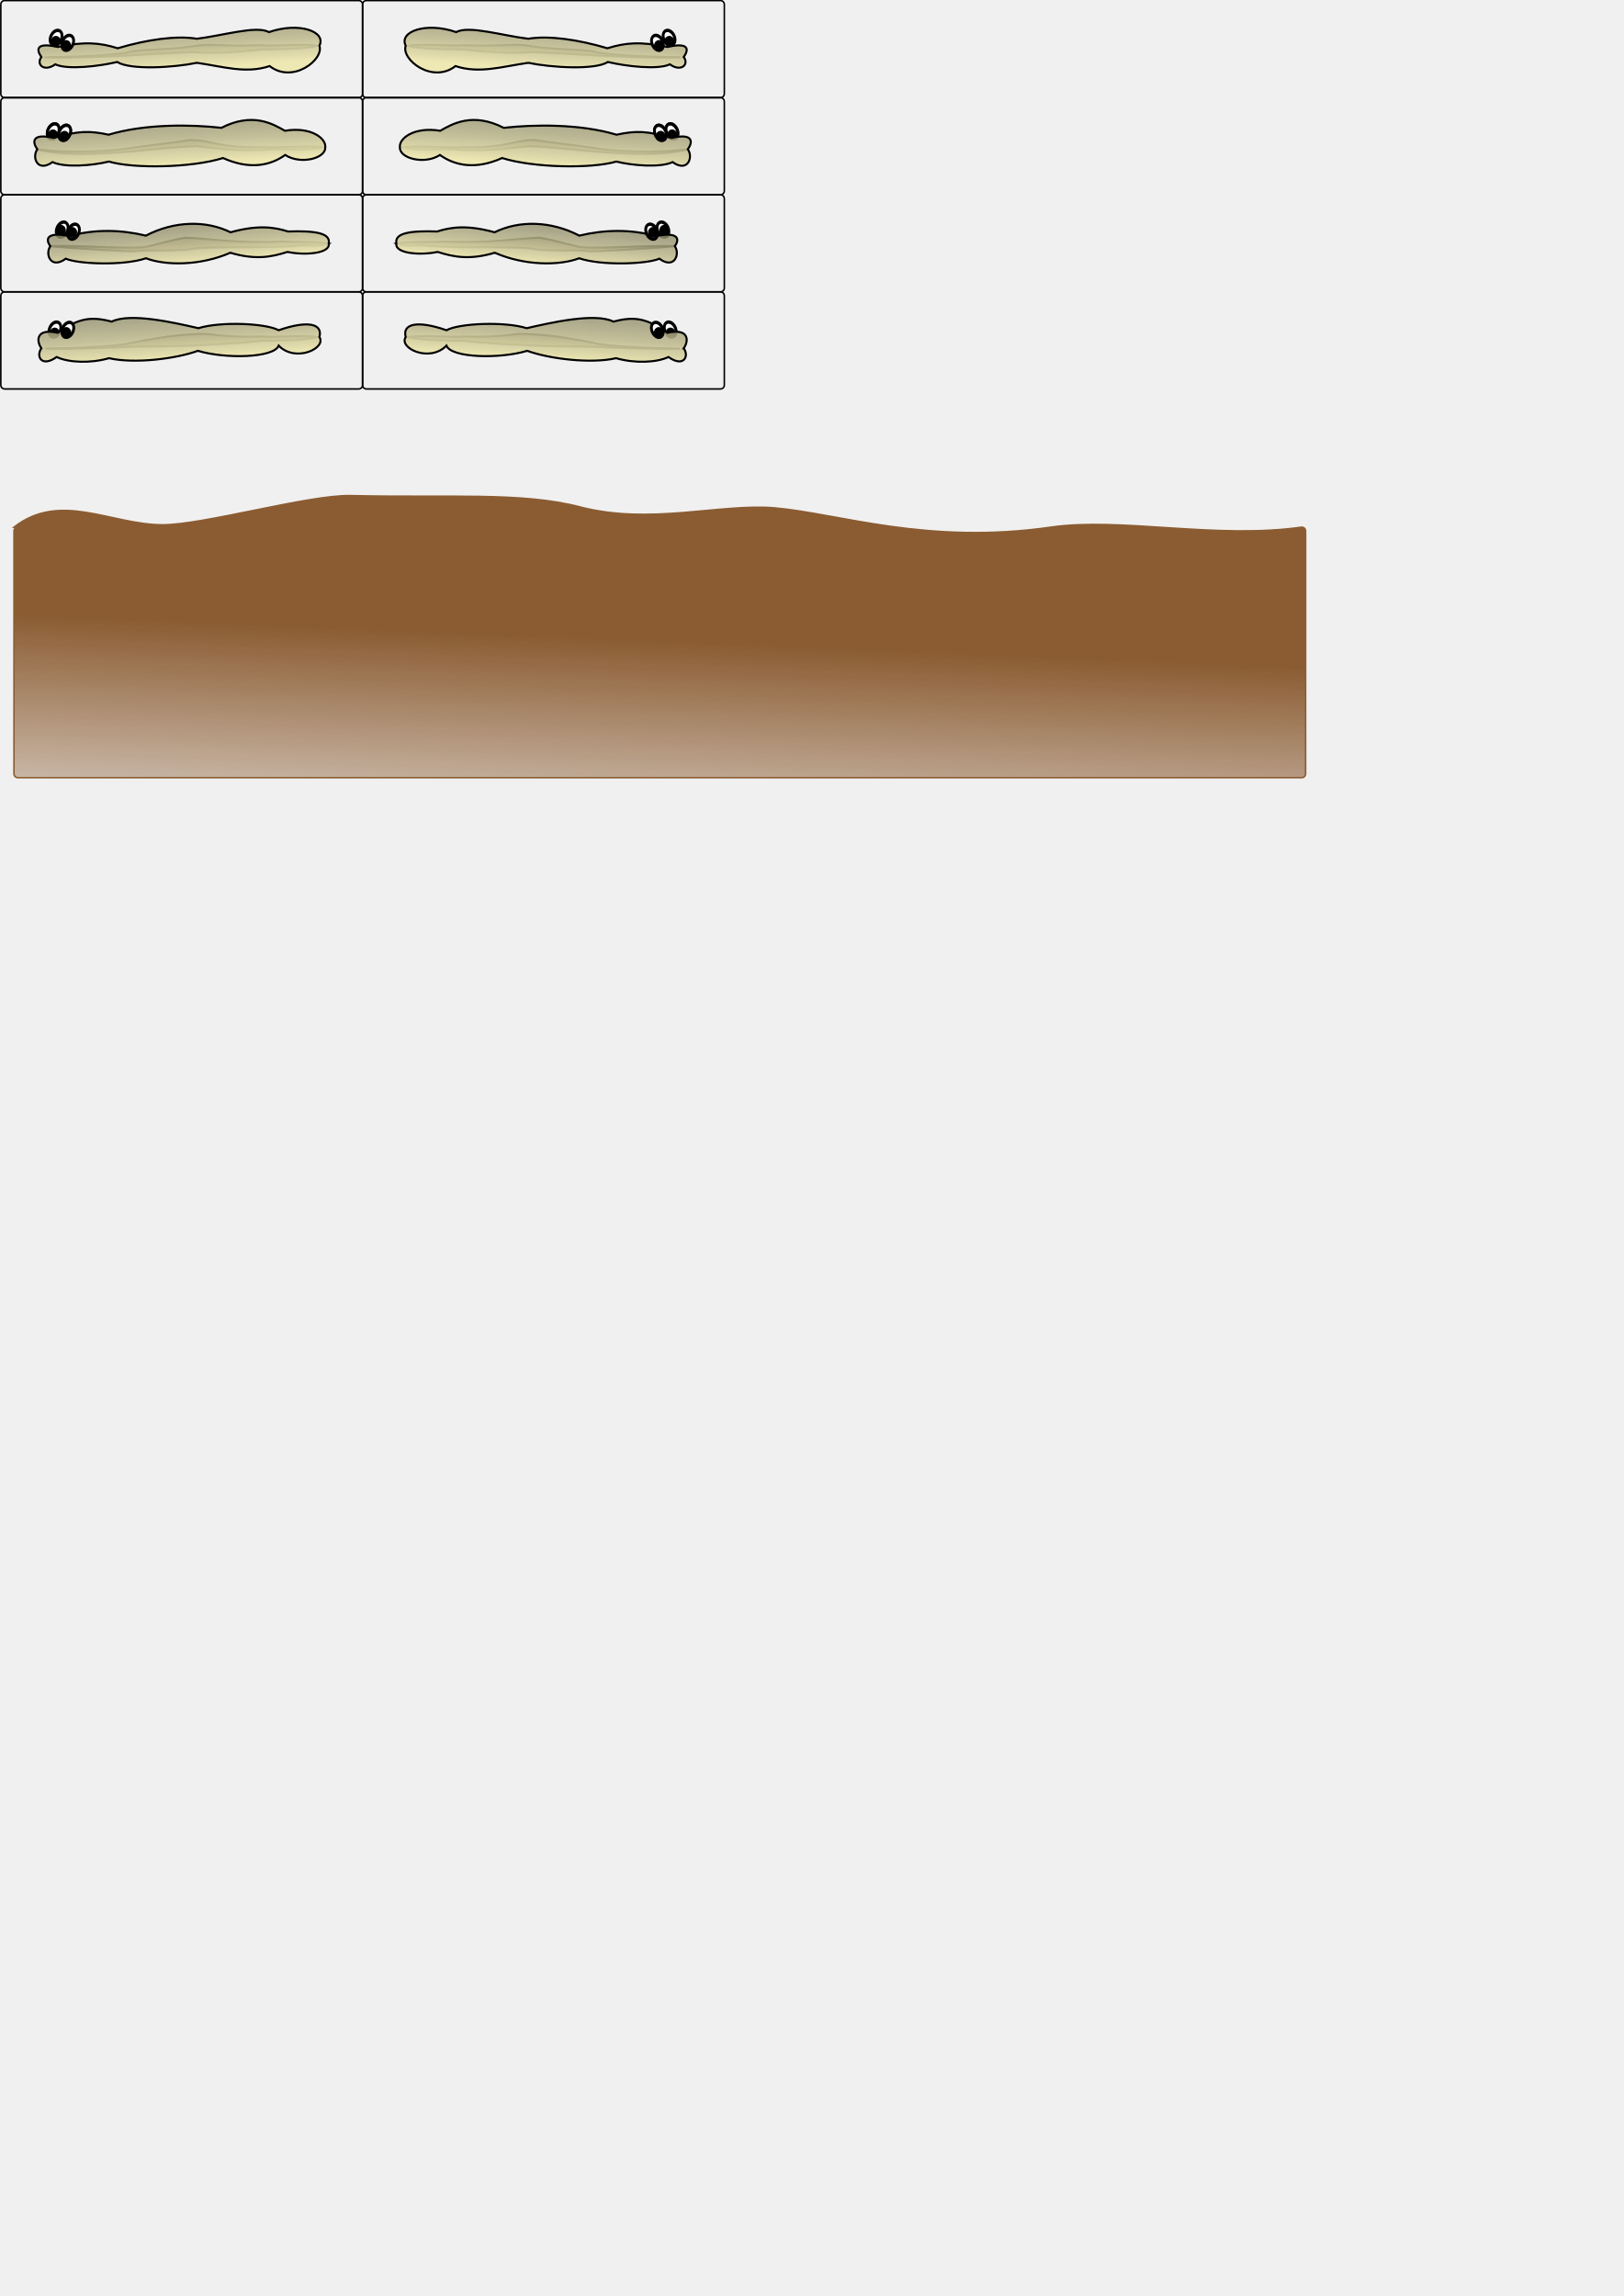
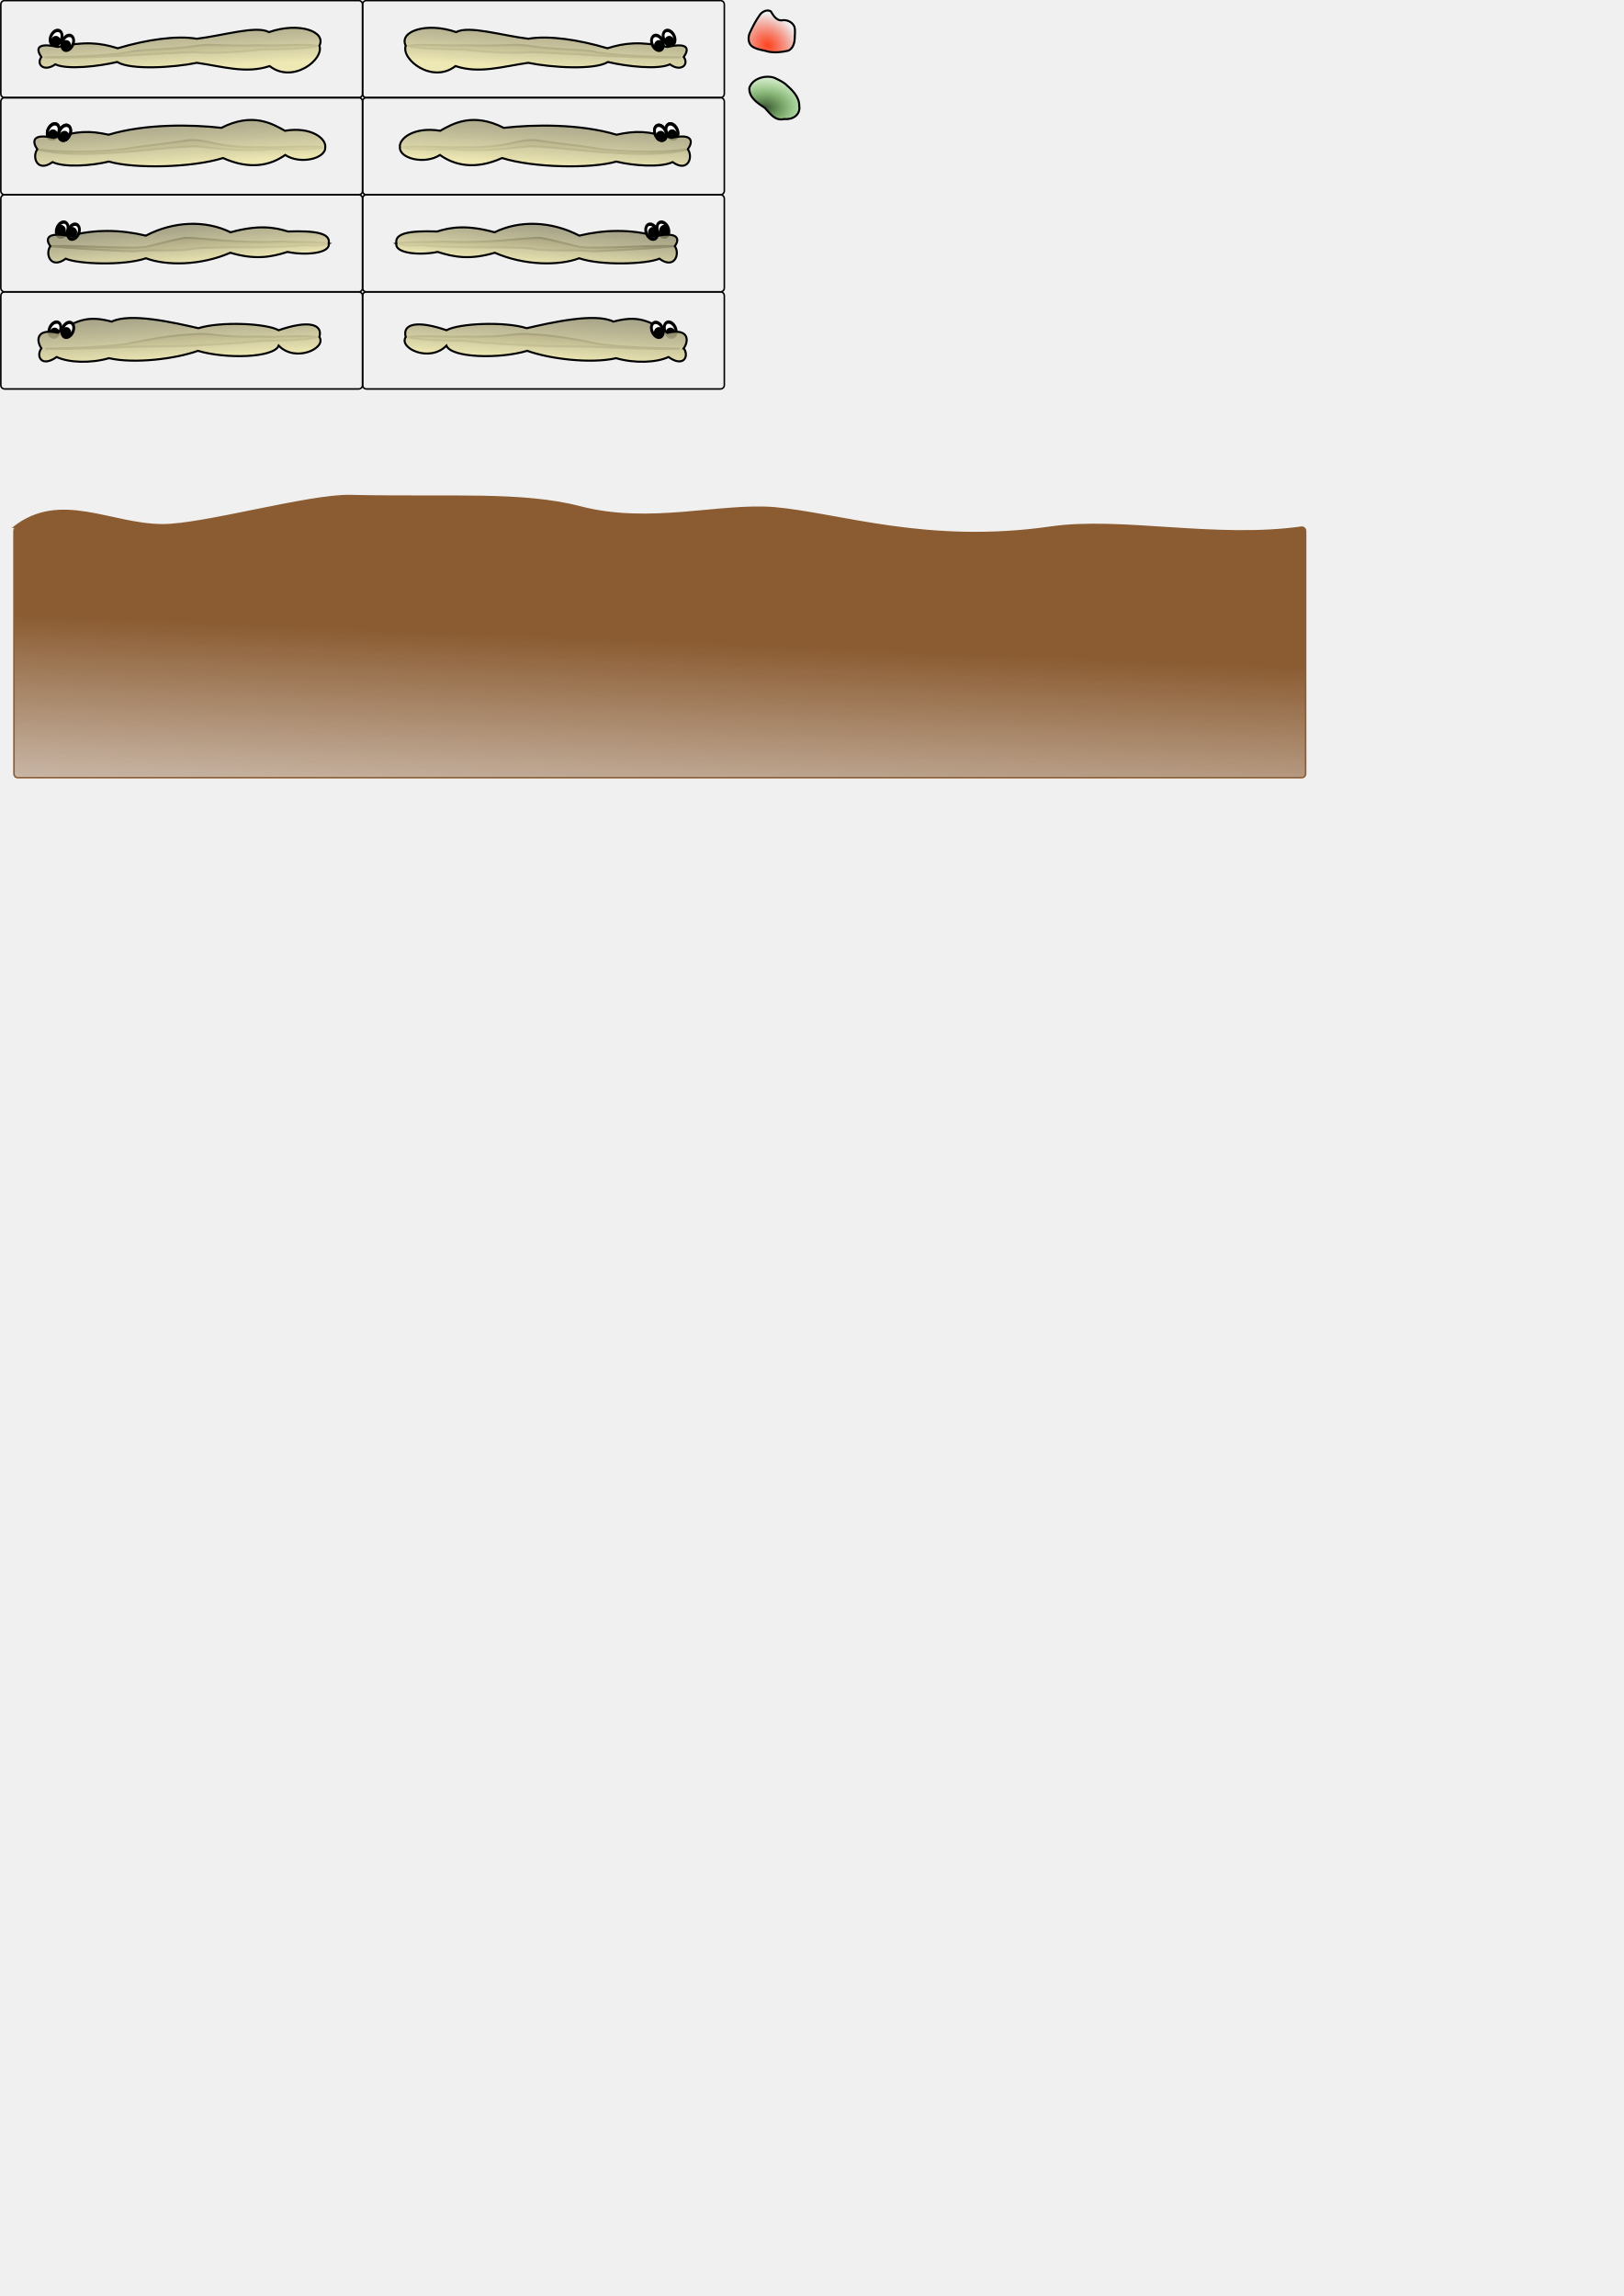
<svg xmlns="http://www.w3.org/2000/svg" xmlns:xlink="http://www.w3.org/1999/xlink" width="210mm" height="297mm" viewBox="0 0 210 297" version="1.1" id="svg5">
  <defs id="defs2">
+     <linearGradient id="linearGradient3220">
+       <stop style="stop-color:#3c5334;stop-opacity:1" offset="0" id="stop3216" />
+       <stop style="stop-color:#38ce01;stop-opacity:0" offset="1" id="stop3218" />
+     </linearGradient>
    <linearGradient id="linearGradient21568">
+       <stop style="stop-color:#ff4520;stop-opacity:1" offset="0" id="stop1681" />
+       <stop style="stop-color:#f51e00;stop-opacity:0" offset="1" id="stop1683" />
+     </linearGradient>
+     <linearGradient id="linearGradient21568-3">
      <stop style="stop-color:#8b5c32;stop-opacity:1;" offset="0" id="stop21564" />
      <stop style="stop-color:#8b5c32;stop-opacity:0;" offset="1" id="stop21566" />
    </linearGradient>
    <linearGradient id="linearGradient4122">
      <stop style="stop-color:#000000;stop-opacity:0.51" offset="0" id="stop4118" />
      <stop style="stop-color:#eee8b3;stop-opacity:0.985" offset="1" id="stop4120" />
    </linearGradient>
    <linearGradient xlink:href="#linearGradient4122" id="linearGradient10565" gradientUnits="userSpaceOnUse" x1="53.579" y1="59.64" x2="55.272" y2="75.258" gradientTransform="translate(16.64755,-63.07258)" />
    <linearGradient xlink:href="#linearGradient4122" id="linearGradient10487" gradientUnits="userSpaceOnUse" gradientTransform="rotate(2.825623,617.3065,-630.9251)" x1="53.579" y1="59.64" x2="55.272" y2="75.258" />
    <linearGradient xlink:href="#linearGradient4122" id="linearGradient12586" gradientUnits="userSpaceOnUse" gradientTransform="rotate(1.788422,1355.63,-918.0957)" x1="53.728" y1="62.177" x2="55.272" y2="75.258" />
    <linearGradient xlink:href="#linearGradient4122" id="linearGradient14478" gradientUnits="userSpaceOnUse" x1="53.579" y1="59.64" x2="55.272" y2="75.258" gradientTransform="rotate(2.87375,1109.96,-631.9556)" />
-     <linearGradient xlink:href="#linearGradient21568" id="linearGradient21570" x1="416.132" y1="526.251" x2="410.761" y2="657.513" gradientUnits="userSpaceOnUse" gradientTransform="matrix(0.2645833,0,0,0.2645833,-13.57258,-55.8871)" />
+     <linearGradient xlink:href="#linearGradient21568-3" id="linearGradient21570" x1="416.132" y1="526.251" x2="410.761" y2="657.513" gradientUnits="userSpaceOnUse" gradientTransform="matrix(0.2645833,0,0,0.2645833,-13.57258,-55.8871)" />
    <linearGradient xlink:href="#linearGradient4122" id="linearGradient28295" gradientUnits="userSpaceOnUse" gradientTransform="matrix(-0.9987424,0.05013537,0.05013537,0.9987424,124.0728,-56.443)" x1="53.579" y1="59.64" x2="55.272" y2="75.258" />
    <linearGradient xlink:href="#linearGradient4122" id="linearGradient28297" gradientUnits="userSpaceOnUse" gradientTransform="matrix(-0.9995129,0.03120878,0.03120878,0.9995129,121.7777,-42.75478)" x1="53.728" y1="62.177" x2="55.272" y2="75.258" />
    <linearGradient xlink:href="#linearGradient4122" id="linearGradient28299" gradientUnits="userSpaceOnUse" gradientTransform="matrix(-0.9987842,0.04929644,0.04929644,0.9987842,124.1372,-31.1981)" x1="53.579" y1="59.64" x2="55.272" y2="75.258" />
    <linearGradient xlink:href="#linearGradient4122" id="linearGradient28301" gradientUnits="userSpaceOnUse" gradientTransform="translate(16.64755,-63.07258)" x1="53.579" y1="59.64" x2="55.272" y2="75.258" />
+     <radialGradient xlink:href="#linearGradient21568" id="radialGradient2125" cx="138.384" cy="16.277" fx="138.384" fy="16.277" r="3.132" gradientTransform="matrix(1.133088,0.9601243,-0.8042308,0.9491111,-44.42149,-142.4576)" gradientUnits="userSpaceOnUse" />
+     <radialGradient xlink:href="#linearGradient3220" id="radialGradient3224" cx="99.037" cy="19.248" fx="99.037" fy="19.248" r="3.372" gradientTransform="matrix(1.983284,-0.03270771,0.02200222,1.33414,-97.9283,-8.483494)" gradientUnits="userSpaceOnUse" />
  </defs>
  <g id="layer1" style="display:inline">
    <rect style="display:inline;fill:none;fill-opacity:0.985;stroke:#000000;stroke-width:0.2;stroke-linejoin:round;stroke-miterlimit:4;stroke-dasharray:none" id="rect10549" width="46.787" height="12.561" x="0.106" y="0.071" rx="0.5" ry="0.5" />
    <g id="g1859" transform="rotate(2.825623,110.9122,-1018.801)" style="display:inline">
      <path style="fill:#5a361c;fill-opacity:0.51;stroke:#000000;stroke-width:0.265px;stroke-linecap:butt;stroke-linejoin:miter;stroke-opacity:1" d="m 56.592,11.352 c 4.22,-0.273 9.649,-0.781 11.187,-1.328 1.995,-0.409 5.609,-0.507 8.376,-1.159 2.351,-0.376 2.324,-0.006 8.278,-0.456 1.09,0.084 6.003,-0.497 7.154,-0.281 -1.082,0.497 -6.428,0.798 -7.127,0.829 -3.928,0.634 -6.823,0.865 -8.811,0.77 -4.085,0.381 -6.484,0.643 -9.959,1.024 -0.494,0.002 -4.883,0.495 -9.098,0.602 z" id="path10551" />
      <path style="fill:url(#linearGradient10565);fill-opacity:1;stroke:#000000;stroke-width:0.265px;stroke-linecap:butt;stroke-linejoin:miter;stroke-opacity:1" d="M 56.068,11.327 C 55.337,10.392 55.266,9.431 58.116,9.93 61.585,9.023 63.537,9.108 65.871,9.713 69.629,8.394 73.385,7.671 76.03,7.98 79.364,7.418 83.666,5.844 85.298,6.665 c 3.821,-1.539 7.446,-0.45 6.613,1.434 0.717,1.732 -3.186,5.142 -6.301,2.946 -3.003,1.181 -6.041,0.352 -9.418,0.044 -2.949,0.763 -8.545,1.386 -10.299,0.401 -2.355,0.683 -6.395,1.351 -7.986,0.699 -1.357,1.086 -2.518,0.186 -1.84,-0.861 z" id="path10539" />
      <ellipse style="fill:#ffffff;fill-opacity:0.985;stroke:#000000;stroke-width:0.402;stroke-linejoin:round;stroke-miterlimit:4;stroke-dasharray:none" id="ellipse10541" cx="54.647" cy="-31.851" rx="0.723" ry="1.004" transform="matrix(0.7537477,0.6571639,-0.5228357,0.8524335,0,0)" />
      <ellipse style="fill:#000000;fill-opacity:0.985;stroke:#000000;stroke-width:0.5;stroke-linejoin:round;stroke-miterlimit:4;stroke-dasharray:none" id="ellipse10543" cx="57.831" cy="9.21" rx="0.399" ry="0.449" />
      <ellipse style="fill:#ffffff;fill-opacity:0.985;stroke:#000000;stroke-width:0.402;stroke-linejoin:round;stroke-miterlimit:4;stroke-dasharray:none" id="ellipse10545" cx="56.273" cy="-32.436" rx="0.723" ry="1.004" transform="matrix(0.7537477,0.6571639,-0.5228357,0.8524335,0,0)" />
      <ellipse style="fill:#000000;fill-opacity:0.985;stroke:#000000;stroke-width:0.5;stroke-linejoin:round;stroke-miterlimit:4;stroke-dasharray:none" id="ellipse10547" cx="59.187" cy="9.68" rx="0.399" ry="0.449" />
    </g>
    <rect style="display:inline;fill:none;fill-opacity:0.985;stroke:#000000;stroke-width:0.2;stroke-linejoin:round;stroke-miterlimit:4;stroke-dasharray:none" id="rect10549-0" width="46.787" height="12.561" x="0.106" y="37.754" rx="0.5" ry="0.5" />
    <ellipse style="display:inline;fill:#ffffff;fill-opacity:0.985;stroke:#000000;stroke-width:0.402;stroke-linejoin:round;stroke-miterlimit:4;stroke-dasharray:none" id="ellipse10541-1" cx="30.338" cy="26.148" rx="0.723" ry="1.004" transform="matrix(0.7204354,0.693522,-0.564222,0.8256231,0,0)" />
    <path style="display:inline;fill:#5a361c;fill-opacity:0.51;stroke:#000000;stroke-width:0.265px;stroke-linecap:butt;stroke-linejoin:miter;stroke-opacity:1" d="m 5.875,45.105 c 4.228,-0.065 9.676,-0.304 11.239,-0.775 2.019,-0.377 5.21,-1.007 7.964,-1.08 2.367,-0.26 2.78,0.444 8.749,0.287 1.084,0.138 6.02,-0.2 7.159,0.072 -1.105,0.443 -6.46,0.48 -7.159,0.477 -3.955,0.44 -6.575,0.457 -8.733,0.617 -4.098,0.179 -6.613,0.041 -10.103,0.25 -0.493,-0.022 -4.902,0.253 -9.117,0.152 z" id="path10551-1" />
    <ellipse style="display:inline;fill:#000000;fill-opacity:0.985;stroke:#000000;stroke-width:0.5;stroke-linejoin:round;stroke-miterlimit:4;stroke-dasharray:none" id="ellipse10543-0" cx="9.183" cy="42.676" rx="0.399" ry="0.449" transform="rotate(2.825623)" />
    <path style="display:inline;fill:url(#linearGradient10487);fill-opacity:1;stroke:#000000;stroke-width:0.265px;stroke-linecap:butt;stroke-linejoin:miter;stroke-opacity:1" d="m 5.353,45.054 c -0.684,-0.97 -0.707,-2.639 2.115,-2 2.698,-1.934 4.351,-2.146 6.982,-1.452 2.38,-1.18 8.084,0.136 11.211,0.851 2.851,-0.896 8.786,-0.635 10.375,0.265 3.892,-1.349 5.738,-0.79 5.274,0.878 0.965,1.421 -3.075,3.358 -5.266,1.116 -0.623,1.596 -6.897,1.738 -10.447,0.668 -2.901,1.051 -8.246,1.698 -11.496,0.953 C 11.687,47.029 8.881,46.911 7.325,46.182 5.351,47.588 4.624,46.067 5.353,45.054 Z" id="path10539-6" />
    <ellipse style="display:inline;fill:#ffffff;fill-opacity:0.985;stroke:#000000;stroke-width:0.402;stroke-linejoin:round;stroke-miterlimit:4;stroke-dasharray:none" id="ellipse10545-1" cx="31.756" cy="25.003" rx="0.723" ry="1.004" transform="matrix(0.7204354,0.693522,-0.564222,0.8256231,0,0)" />
    <ellipse style="display:inline;fill:#000000;fill-opacity:0.985;stroke:#000000;stroke-width:0.5;stroke-linejoin:round;stroke-miterlimit:4;stroke-dasharray:none" id="ellipse10547-3" cx="10.677" cy="42.532" rx="0.399" ry="0.449" transform="rotate(2.825623)" />
    <rect style="display:inline;fill:none;fill-opacity:0.985;stroke:#000000;stroke-width:0.2;stroke-linejoin:round;stroke-miterlimit:4;stroke-dasharray:none" id="rect12584" width="46.787" height="12.561" x="0.106" y="25.193" rx="0.5" ry="0.5" />
    <path style="display:inline;fill:#5a361c;fill-opacity:0.51;stroke:#000000;stroke-width:0.265px;stroke-linecap:butt;stroke-linejoin:miter;stroke-opacity:1" d="m 6.506,31.841 c 4.226,-0.141 11.186,0.511 12.74,0.011 2.113,-0.523 3.191,-0.82 4.728,-1.097 2.538,0.05 6.534,0.755 12.499,0.491 1.086,0.118 4.897,-0.003 6.041,0.249 -1.097,0.463 -2.714,0.219 -3.413,0.229 -3.946,0.511 -12.888,0.023 -14.802,0.571 -4.094,0.253 -3.678,-0.053 -7.163,0.219 -0.494,-0.013 -6.226,-0.243 -10.63,-0.673 z" id="path12572" />
    <ellipse style="display:inline;fill:#ffffff;fill-opacity:0.985;stroke:#000000;stroke-width:0.402;stroke-linejoin:round;stroke-miterlimit:4;stroke-dasharray:none" id="ellipse12576" cx="23.355" cy="16.523" rx="0.723" ry="1.004" transform="matrix(0.7328713,0.6803673,-0.5491844,0.8357012,0,0)" />
    <ellipse style="display:inline;fill:#000000;fill-opacity:0.985;stroke:#000000;stroke-width:0.5;stroke-linejoin:round;stroke-miterlimit:4;stroke-dasharray:none" id="ellipse12578" cx="8.794" cy="29.524" rx="0.399" ry="0.449" transform="rotate(1.788422)" />
    <path style="display:inline;fill:url(#linearGradient12586);fill-opacity:1;stroke:#000000;stroke-width:0.265px;stroke-linecap:butt;stroke-linejoin:miter;stroke-opacity:1" d="m 6.506,31.841 c -0.701,-0.958 -0.392,-1.885 2.441,-1.297 3.263,-0.927 6.702,-0.839 9.914,-0.064 3.701,-1.926 7.805,-1.988 10.958,-0.433 3.607,-0.999 5.698,-0.651 7.428,-0.104 3.593,-0.122 5.534,0.22 5.267,1.551 0.257,1.298 -3.075,1.572 -5.331,1.092 -2.141,0.684 -4.202,1.054 -7.392,0.107 -3.862,1.69 -8.35,1.69 -10.912,0.716 -2.91,0.993 -8.803,0.754 -10.372,0.053 -1.948,1.442 -2.712,-0.596 -2.001,-1.621 z" id="path12574" />
    <ellipse style="display:inline;fill:#ffffff;fill-opacity:0.985;stroke:#000000;stroke-width:0.402;stroke-linejoin:round;stroke-miterlimit:4;stroke-dasharray:none" id="ellipse12949" cx="24.748" cy="15.716" rx="0.723" ry="1.004" transform="matrix(0.7328713,0.6803673,-0.5491844,0.8357012,0,0)" />
    <ellipse style="display:inline;fill:#000000;fill-opacity:0.985;stroke:#000000;stroke-width:0.5;stroke-linejoin:round;stroke-miterlimit:4;stroke-dasharray:none" id="ellipse12951" cx="10.266" cy="29.752" rx="0.399" ry="0.449" transform="rotate(1.788422)" />
    <ellipse style="display:inline;fill:#ffffff;fill-opacity:0.985;stroke:#000000;stroke-width:0.402;stroke-linejoin:round;stroke-miterlimit:4;stroke-dasharray:none" id="ellipse4775" cx="15.491" cy="7.559" rx="0.723" ry="1.004" transform="matrix(0.7198527,0.6941269,-0.5649153,0.8251489,0,0)" />
    <ellipse style="display:inline;fill:#000000;fill-opacity:0.985;stroke:#000000;stroke-width:0.5;stroke-linejoin:round;stroke-miterlimit:4;stroke-dasharray:none" id="path4603" cx="7.712" cy="17.073" rx="0.399" ry="0.449" transform="rotate(2.87375)" />
    <rect style="display:inline;fill:none;fill-opacity:0.985;stroke:#000000;stroke-width:0.2;stroke-linejoin:round;stroke-miterlimit:4;stroke-dasharray:none" id="rect5123" width="46.787" height="12.561" x="0.106" y="12.632" rx="0.5" ry="0.5" />
    <ellipse style="display:inline;fill:#ffffff;fill-opacity:0.985;stroke:#000000;stroke-width:0.402;stroke-linejoin:round;stroke-miterlimit:4;stroke-dasharray:none" id="ellipse10527" cx="15.491" cy="7.559" rx="0.723" ry="1.004" transform="matrix(0.7198527,0.6941269,-0.5649153,0.8251489,0,0)" />
    <ellipse style="display:inline;fill:#000000;fill-opacity:0.985;stroke:#000000;stroke-width:0.5;stroke-linejoin:round;stroke-miterlimit:4;stroke-dasharray:none" id="ellipse10529" cx="7.712" cy="17.073" rx="0.399" ry="0.449" transform="rotate(2.87375)" />
    <path style="display:inline;fill:#5a361c;fill-opacity:0.51;stroke:#000000;stroke-width:0.265px;stroke-linecap:butt;stroke-linejoin:miter;stroke-opacity:1" d="m 4.824,19.31 c 4.211,0.574 10.145,0.231 12.291,-0.186 2.013,-0.308 4.842,-0.591 7.371,-0.989 2.614,-0.143 3.542,1.062 9.511,0.911 1.084,0.139 6.565,-0.246 7.704,0.028 -1.105,0.442 -5.618,0.222 -6.317,0.218 -3.955,0.436 -8.101,-0.188 -10.083,-0.383 -4.099,0.176 -6.819,0.63 -10.308,0.837 -0.493,-0.022 -6.112,0.604 -10.168,-0.436 z" id="path6767" />
    <path style="display:inline;fill:url(#linearGradient14478);fill-opacity:1;stroke:#000000;stroke-width:0.265px;stroke-linecap:butt;stroke-linejoin:miter;stroke-opacity:1" d="m 4.824,19.31 c -0.683,-0.971 -0.705,-2.111 2.116,-1.469 3.148,-0.909 4.554,-0.963 7.109,-0.417 4.744,-1.426 10.735,-1.33 14.582,-0.888 4.03,-2.054 6.628,-0.523 8.217,0.379 3.435,-0.569 5.367,1.033 5.216,2.132 0.097,1.449 -3.202,2.29 -5.18,1 -1.894,1.349 -4.543,1.965 -8.039,0.395 -4.044,1.267 -11.538,1.403 -14.762,0.457 -2.242,0.545 -5.733,0.8 -7.289,0.07 -1.975,1.405 -2.7,-0.647 -1.97,-1.658 z" id="path10525" />
    <ellipse style="display:inline;fill:#ffffff;fill-opacity:0.985;stroke:#000000;stroke-width:0.402;stroke-linejoin:round;stroke-miterlimit:4;stroke-dasharray:none" id="ellipse12941" cx="16.844" cy="6.645" rx="0.723" ry="1.004" transform="matrix(0.7198527,0.6941269,-0.5649153,0.8251489,0,0)" />
    <ellipse style="display:inline;fill:#000000;fill-opacity:0.985;stroke:#000000;stroke-width:0.5;stroke-linejoin:round;stroke-miterlimit:4;stroke-dasharray:none" id="ellipse12943" cx="9.21" cy="17.183" rx="0.399" ry="0.449" transform="rotate(2.87375)" />
    <ellipse style="display:inline;fill:#ffffff;fill-opacity:0.985;stroke:#000000;stroke-width:0.402;stroke-linejoin:round;stroke-miterlimit:4;stroke-dasharray:none" id="ellipse12945" cx="16.844" cy="6.645" rx="0.723" ry="1.004" transform="matrix(0.7198527,0.6941269,-0.5649153,0.8251489,0,0)" />
    <ellipse style="display:inline;fill:#000000;fill-opacity:0.985;stroke:#000000;stroke-width:0.5;stroke-linejoin:round;stroke-miterlimit:4;stroke-dasharray:none" id="ellipse12947" cx="9.21" cy="17.183" rx="0.399" ry="0.449" transform="rotate(2.87375)" />
    <path id="path1123" style="fill:url(#linearGradient21570);fill-opacity:1;stroke:#8b5c32;stroke-width:0.2;stroke-linecap:butt;stroke-linejoin:miter;stroke-miterlimit:4;stroke-dasharray:none;stroke-opacity:1" d="M 20.988,67.89 C 14.295,67.854 7.776,63.528 1.807,68.192 l 0.474,0.005 c -0.264,0.014 -0.474,0.227 -0.474,0.495 v 31.405 c 0,0.277 0.223,0.5 0.5,0.5 H 168.359 c 0.277,0 0.5,-0.223 0.5,-0.5 V 68.691 c 0,-0.277 -0.223,-0.5 -0.5,-0.5 -11.103,1.573 -23.387,-1.303 -32.434,0 -16.042,2.311 -27.343,-1.751 -35.769,-2.495 -6.968,-0.587 -16.081,2.24 -25.105,-0.113 -7.557,-1.97 -16.907,-1.178 -29.724,-1.473 -5.342,-0.123 -19.134,3.809 -24.34,3.78 z" />
    <rect style="display:inline;fill:none;fill-opacity:0.985;stroke:#000000;stroke-width:0.2;stroke-linejoin:round;stroke-miterlimit:4;stroke-dasharray:none" id="rect28229" width="46.787" height="12.561" x="-93.68" y="0.071" rx="0.5" ry="0.5" transform="scale(-1,1)" />
    <g id="g28243" transform="matrix(-0.9987842,0.04929644,0.04929644,0.9987842,143.8738,-6.706243)" style="display:inline">
      <path style="fill:#5a361c;fill-opacity:0.51;stroke:#000000;stroke-width:0.265px;stroke-linecap:butt;stroke-linejoin:miter;stroke-opacity:1" d="m 56.592,11.352 c 4.22,-0.273 9.649,-0.781 11.187,-1.328 1.995,-0.409 5.609,-0.507 8.376,-1.159 2.351,-0.376 2.324,-0.006 8.278,-0.456 1.09,0.084 6.003,-0.497 7.154,-0.281 -1.082,0.497 -6.428,0.798 -7.127,0.829 -3.928,0.634 -6.823,0.865 -8.811,0.77 -4.085,0.381 -6.484,0.643 -9.959,1.024 -0.494,0.002 -4.883,0.495 -9.098,0.602 z" id="path28231" />
      <path style="fill:url(#linearGradient28301);fill-opacity:1;stroke:#000000;stroke-width:0.265px;stroke-linecap:butt;stroke-linejoin:miter;stroke-opacity:1" d="M 56.068,11.327 C 55.337,10.392 55.266,9.431 58.116,9.93 61.585,9.023 63.537,9.108 65.871,9.713 69.629,8.394 73.385,7.671 76.03,7.98 79.364,7.418 83.666,5.844 85.298,6.665 c 3.821,-1.539 7.446,-0.45 6.613,1.434 0.717,1.732 -3.186,5.142 -6.301,2.946 -3.003,1.181 -6.041,0.352 -9.418,0.044 -2.949,0.763 -8.545,1.386 -10.299,0.401 -2.355,0.683 -6.395,1.351 -7.986,0.699 -1.357,1.086 -2.518,0.186 -1.84,-0.861 z" id="path28233" />
      <ellipse style="fill:#ffffff;fill-opacity:0.985;stroke:#000000;stroke-width:0.402;stroke-linejoin:round;stroke-miterlimit:4;stroke-dasharray:none" id="ellipse28235" cx="54.647" cy="-31.851" rx="0.723" ry="1.004" transform="matrix(0.7537477,0.6571639,-0.5228357,0.8524335,0,0)" />
      <ellipse style="fill:#000000;fill-opacity:0.985;stroke:#000000;stroke-width:0.5;stroke-linejoin:round;stroke-miterlimit:4;stroke-dasharray:none" id="ellipse28237" cx="57.831" cy="9.21" rx="0.399" ry="0.449" />
      <ellipse style="fill:#ffffff;fill-opacity:0.985;stroke:#000000;stroke-width:0.402;stroke-linejoin:round;stroke-miterlimit:4;stroke-dasharray:none" id="ellipse28239" cx="56.273" cy="-32.436" rx="0.723" ry="1.004" transform="matrix(0.7537477,0.6571639,-0.5228357,0.8524335,0,0)" />
      <ellipse style="fill:#000000;fill-opacity:0.985;stroke:#000000;stroke-width:0.5;stroke-linejoin:round;stroke-miterlimit:4;stroke-dasharray:none" id="ellipse28241" cx="59.187" cy="9.68" rx="0.399" ry="0.449" />
    </g>
    <rect style="display:inline;fill:none;fill-opacity:0.985;stroke:#000000;stroke-width:0.2;stroke-linejoin:round;stroke-miterlimit:4;stroke-dasharray:none" id="rect28245" width="46.787" height="12.561" x="-93.68" y="37.754" rx="0.5" ry="0.5" transform="scale(-1,1)" />
    <ellipse style="display:inline;fill:#ffffff;fill-opacity:0.985;stroke:#000000;stroke-width:0.402;stroke-linejoin:round;stroke-miterlimit:4;stroke-dasharray:none" id="ellipse28247" cx="-48.184" cy="92.107" rx="0.723" ry="1.004" transform="matrix(-0.7204354,0.693522,0.564222,0.8256231,0,0)" />
    <path style="display:inline;fill:#5a361c;fill-opacity:0.51;stroke:#000000;stroke-width:0.265px;stroke-linecap:butt;stroke-linejoin:miter;stroke-opacity:1" d="m 87.91,45.105 c -4.228,-0.065 -9.676,-0.304 -11.239,-0.775 -2.019,-0.377 -5.21,-1.007 -7.964,-1.08 -2.367,-0.26 -2.78,0.444 -8.749,0.287 -1.084,0.138 -6.02,-0.2 -7.159,0.072 1.105,0.443 6.46,0.48 7.159,0.477 3.955,0.44 6.575,0.457 8.733,0.617 4.098,0.179 6.613,0.041 10.103,0.25 0.493,-0.022 4.902,0.253 9.117,0.152 z" id="path28249" />
    <ellipse style="display:inline;fill:#000000;fill-opacity:0.985;stroke:#000000;stroke-width:0.5;stroke-linejoin:round;stroke-miterlimit:4;stroke-dasharray:none" id="ellipse28251" cx="-84.488" cy="47.299" rx="0.399" ry="0.449" transform="matrix(-0.9987842,0.04929644,0.04929644,0.9987842,0,0)" />
    <path style="display:inline;fill:url(#linearGradient28299);fill-opacity:1;stroke:#000000;stroke-width:0.265px;stroke-linecap:butt;stroke-linejoin:miter;stroke-opacity:1" d="m 88.432,45.054 c 0.684,-0.97 0.707,-2.639 -2.115,-2 -2.698,-1.934 -4.351,-2.146 -6.982,-1.452 -2.38,-1.18 -8.084,0.136 -11.211,0.851 -2.851,-0.896 -8.786,-0.635 -10.375,0.265 -3.892,-1.349 -5.738,-0.79 -5.274,0.878 -0.965,1.421 3.075,3.358 5.266,1.116 0.623,1.596 6.897,1.738 10.447,0.668 2.901,1.051 8.246,1.698 11.496,0.953 2.415,0.695 5.221,0.578 6.777,-0.152 1.973,1.406 2.701,-0.115 1.972,-1.127 z" id="path28253" />
    <ellipse style="display:inline;fill:#ffffff;fill-opacity:0.985;stroke:#000000;stroke-width:0.402;stroke-linejoin:round;stroke-miterlimit:4;stroke-dasharray:none" id="ellipse28255" cx="-46.766" cy="90.961" rx="0.723" ry="1.004" transform="matrix(-0.7204354,0.693522,0.564222,0.8256231,0,0)" />
    <ellipse style="display:inline;fill:#000000;fill-opacity:0.985;stroke:#000000;stroke-width:0.5;stroke-linejoin:round;stroke-miterlimit:4;stroke-dasharray:none" id="ellipse28257" cx="-82.995" cy="47.155" rx="0.399" ry="0.449" transform="matrix(-0.9987842,0.04929644,0.04929644,0.9987842,0,0)" />
    <rect style="display:inline;fill:none;fill-opacity:0.985;stroke:#000000;stroke-width:0.2;stroke-linejoin:round;stroke-miterlimit:4;stroke-dasharray:none" id="rect28259" width="46.787" height="12.561" x="-93.68" y="25.193" rx="0.5" ry="0.5" transform="scale(-1,1)" />
    <path style="display:inline;fill:#5a361c;fill-opacity:0.51;stroke:#000000;stroke-width:0.265px;stroke-linecap:butt;stroke-linejoin:miter;stroke-opacity:1" d="m 87.279,31.841 c -4.226,-0.141 -11.186,0.511 -12.74,0.011 -2.113,-0.523 -3.191,-0.82 -4.728,-1.097 -2.538,0.05 -6.534,0.755 -12.499,0.491 -1.086,0.118 -4.897,-0.003 -6.041,0.249 1.097,0.463 2.714,0.219 3.413,0.229 3.946,0.511 12.888,0.023 14.802,0.571 4.094,0.253 3.678,-0.053 7.163,0.219 0.494,-0.013 6.226,-0.243 10.63,-0.673 z" id="path28261" />
    <ellipse style="display:inline;fill:#ffffff;fill-opacity:0.985;stroke:#000000;stroke-width:0.402;stroke-linejoin:round;stroke-miterlimit:4;stroke-dasharray:none" id="ellipse28263" cx="-56.126" cy="81.231" rx="0.723" ry="1.004" transform="matrix(-0.7328713,0.6803673,0.5491844,0.8357012,0,0)" />
    <ellipse style="display:inline;fill:#000000;fill-opacity:0.985;stroke:#000000;stroke-width:0.5;stroke-linejoin:round;stroke-miterlimit:4;stroke-dasharray:none" id="ellipse28265" cx="-84.946" cy="32.451" rx="0.399" ry="0.449" transform="matrix(-0.9995129,0.03120878,0.03120878,0.9995129,0,0)" />
    <path style="display:inline;fill:url(#linearGradient28297);fill-opacity:1;stroke:#000000;stroke-width:0.265px;stroke-linecap:butt;stroke-linejoin:miter;stroke-opacity:1" d="m 87.279,31.841 c 0.701,-0.958 0.392,-1.885 -2.441,-1.297 -3.263,-0.927 -6.702,-0.839 -9.914,-0.064 -3.701,-1.926 -7.805,-1.988 -10.958,-0.433 -3.607,-0.999 -5.698,-0.651 -7.428,-0.104 -3.593,-0.122 -5.534,0.22 -5.267,1.551 -0.257,1.298 3.075,1.572 5.331,1.092 2.141,0.684 4.202,1.054 7.392,0.107 3.862,1.69 8.35,1.69 10.912,0.716 2.91,0.993 8.803,0.754 10.372,0.053 1.948,1.442 2.712,-0.596 2.001,-1.621 z" id="path28267" />
    <ellipse style="display:inline;fill:#ffffff;fill-opacity:0.985;stroke:#000000;stroke-width:0.402;stroke-linejoin:round;stroke-miterlimit:4;stroke-dasharray:none" id="ellipse28269" cx="-54.733" cy="80.423" rx="0.723" ry="1.004" transform="matrix(-0.7328713,0.6803673,0.5491844,0.8357012,0,0)" />
    <ellipse style="display:inline;fill:#000000;fill-opacity:0.985;stroke:#000000;stroke-width:0.5;stroke-linejoin:round;stroke-miterlimit:4;stroke-dasharray:none" id="ellipse28271" cx="-83.474" cy="32.679" rx="0.399" ry="0.449" transform="matrix(-0.9995129,0.03120878,0.03120878,0.9995129,0,0)" />
    <ellipse style="display:inline;fill:#ffffff;fill-opacity:0.985;stroke:#000000;stroke-width:0.402;stroke-linejoin:round;stroke-miterlimit:4;stroke-dasharray:none" id="ellipse28273" cx="-62.986" cy="73.575" rx="0.723" ry="1.004" transform="matrix(-0.7198527,0.6941269,0.5649153,0.8251489,0,0)" />
    <ellipse style="display:inline;fill:#000000;fill-opacity:0.985;stroke:#000000;stroke-width:0.5;stroke-linejoin:round;stroke-miterlimit:4;stroke-dasharray:none" id="ellipse28275" cx="-85.956" cy="21.775" rx="0.399" ry="0.449" transform="matrix(-0.9987424,0.05013537,0.05013537,0.9987424,0,0)" />
    <rect style="display:inline;fill:none;fill-opacity:0.985;stroke:#000000;stroke-width:0.2;stroke-linejoin:round;stroke-miterlimit:4;stroke-dasharray:none" id="rect28277" width="46.787" height="12.561" x="-93.68" y="12.632" rx="0.5" ry="0.5" transform="scale(-1,1)" />
    <ellipse style="display:inline;fill:#ffffff;fill-opacity:0.985;stroke:#000000;stroke-width:0.402;stroke-linejoin:round;stroke-miterlimit:4;stroke-dasharray:none" id="ellipse28279" cx="-62.986" cy="73.575" rx="0.723" ry="1.004" transform="matrix(-0.7198527,0.6941269,0.5649153,0.8251489,0,0)" />
    <ellipse style="display:inline;fill:#000000;fill-opacity:0.985;stroke:#000000;stroke-width:0.5;stroke-linejoin:round;stroke-miterlimit:4;stroke-dasharray:none" id="ellipse28281" cx="-85.956" cy="21.775" rx="0.399" ry="0.449" transform="matrix(-0.9987424,0.05013537,0.05013537,0.9987424,0,0)" />
    <path style="display:inline;fill:#5a361c;fill-opacity:0.51;stroke:#000000;stroke-width:0.265px;stroke-linecap:butt;stroke-linejoin:miter;stroke-opacity:1" d="m 88.961,19.31 c -4.211,0.574 -10.145,0.231 -12.291,-0.186 -2.013,-0.308 -4.842,-0.591 -7.371,-0.989 -2.614,-0.143 -3.542,1.062 -9.511,0.911 -1.084,0.139 -6.565,-0.246 -7.704,0.028 1.105,0.442 5.618,0.222 6.317,0.218 3.955,0.436 8.101,-0.188 10.083,-0.383 4.099,0.176 6.819,0.63 10.308,0.837 0.493,-0.022 6.112,0.604 10.168,-0.436 z" id="path28283" />
    <path style="display:inline;fill:url(#linearGradient28295);fill-opacity:1;stroke:#000000;stroke-width:0.265px;stroke-linecap:butt;stroke-linejoin:miter;stroke-opacity:1" d="M 88.961,19.31 C 89.644,18.34 89.667,17.199 86.845,17.841 83.697,16.932 82.291,16.878 79.736,17.425 74.992,15.999 69.001,16.095 65.154,16.537 c -4.03,-2.054 -6.628,-0.523 -8.217,0.379 -3.435,-0.569 -5.367,1.033 -5.216,2.132 -0.097,1.449 3.202,2.29 5.18,1 1.894,1.349 4.543,1.965 8.039,0.395 4.044,1.267 11.538,1.403 14.762,0.457 2.242,0.545 5.733,0.8 7.289,0.07 1.975,1.405 2.7,-0.647 1.97,-1.658 z" id="path28285" />
    <ellipse style="display:inline;fill:#ffffff;fill-opacity:0.985;stroke:#000000;stroke-width:0.402;stroke-linejoin:round;stroke-miterlimit:4;stroke-dasharray:none" id="ellipse28287" cx="-61.633" cy="72.661" rx="0.723" ry="1.004" transform="matrix(-0.7198527,0.6941269,0.5649153,0.8251489,0,0)" />
    <ellipse style="display:inline;fill:#000000;fill-opacity:0.985;stroke:#000000;stroke-width:0.5;stroke-linejoin:round;stroke-miterlimit:4;stroke-dasharray:none" id="ellipse28289" cx="-84.458" cy="21.885" rx="0.399" ry="0.449" transform="matrix(-0.9987424,0.05013537,0.05013537,0.9987424,0,0)" />
    <ellipse style="display:inline;fill:#ffffff;fill-opacity:0.985;stroke:#000000;stroke-width:0.402;stroke-linejoin:round;stroke-miterlimit:4;stroke-dasharray:none" id="ellipse28291" cx="-61.633" cy="72.661" rx="0.723" ry="1.004" transform="matrix(-0.7198527,0.6941269,0.5649153,0.8251489,0,0)" />
    <ellipse style="display:inline;fill:#000000;fill-opacity:0.985;stroke:#000000;stroke-width:0.5;stroke-linejoin:round;stroke-miterlimit:4;stroke-dasharray:none" id="ellipse28293" cx="-84.458" cy="21.885" rx="0.399" ry="0.449" transform="matrix(-0.9987424,0.05013537,0.05013537,0.9987424,0,0)" />
+     <path style="fill:url(#radialGradient2125);fill-opacity:1;stroke:#000000;stroke-width:0.265px;stroke-linecap:butt;stroke-linejoin:miter;stroke-opacity:1" d="m 99.687,1.458 c -0.512,-0.277 -1.13,0.056 -1.431,0.494 -0.536,0.743 -0.946,1.568 -1.326,2.399 -0.197,0.561 -0.157,1.312 0.377,1.675 0.626,0.417 1.404,0.441 2.103,0.664 0.842,0.15 1.71,0.064 2.536,-0.135 0.601,-0.252 0.81,-0.957 0.835,-1.556 0.016,-0.513 0.097,-1.043 -0.038,-1.546 -0.263,-0.639 -1.034,-0.961 -1.689,-0.814 -0.588,-0.005 -0.973,-0.528 -1.248,-0.984 -0.04,-0.065 -0.08,-0.131 -0.119,-0.197 z" id="path1004" />
+     <path style="fill:url(#radialGradient3224);fill-opacity:1;stroke:#000000;stroke-width:0.265px;stroke-linecap:butt;stroke-linejoin:miter;stroke-opacity:1" d="m 100.224,10.091 c -1.147,-0.454 -2.923,0.038 -3.307,1.28 -0.091,1.25 1.098,1.977 1.996,2.585 0.717,0.747 1.31,1.728 2.527,1.44 1.044,0.126 2.118,-0.526 1.932,-1.692 0.022,-1.205 -0.976,-2.132 -1.822,-2.864 -0.408,-0.3 -0.865,-0.539 -1.326,-0.748 z" id="path2810" />
  </g>
</svg>
